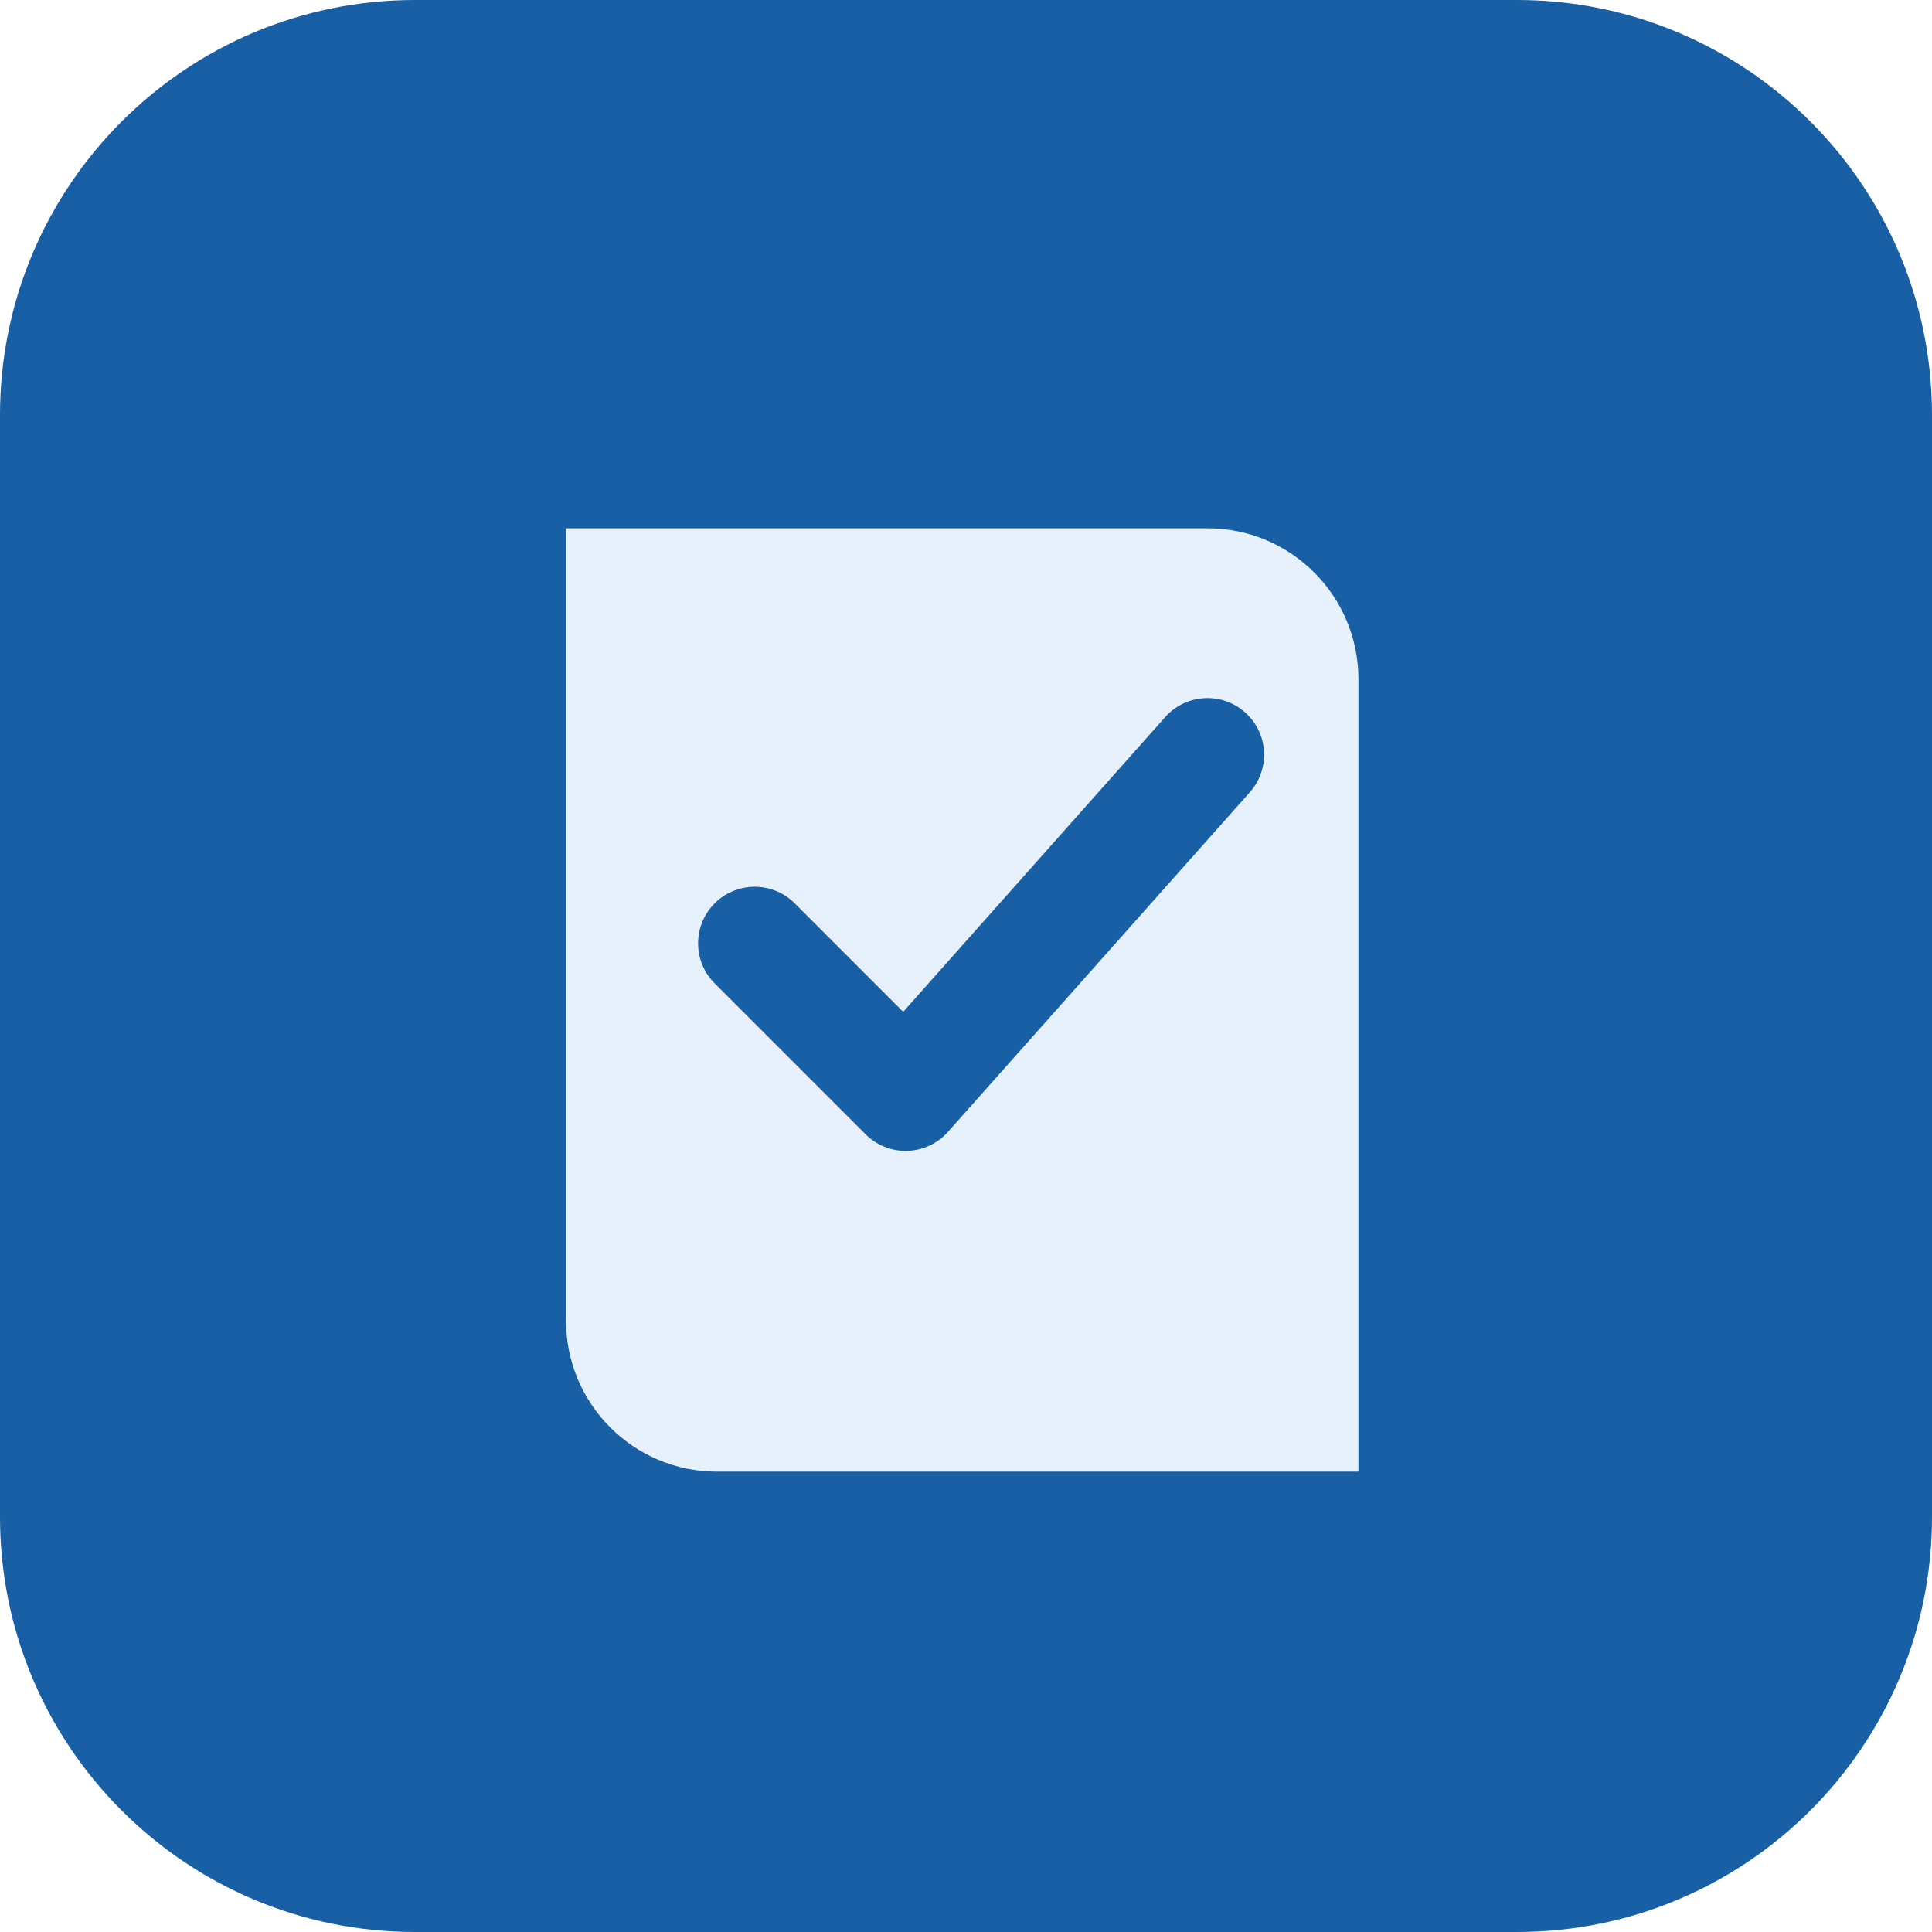
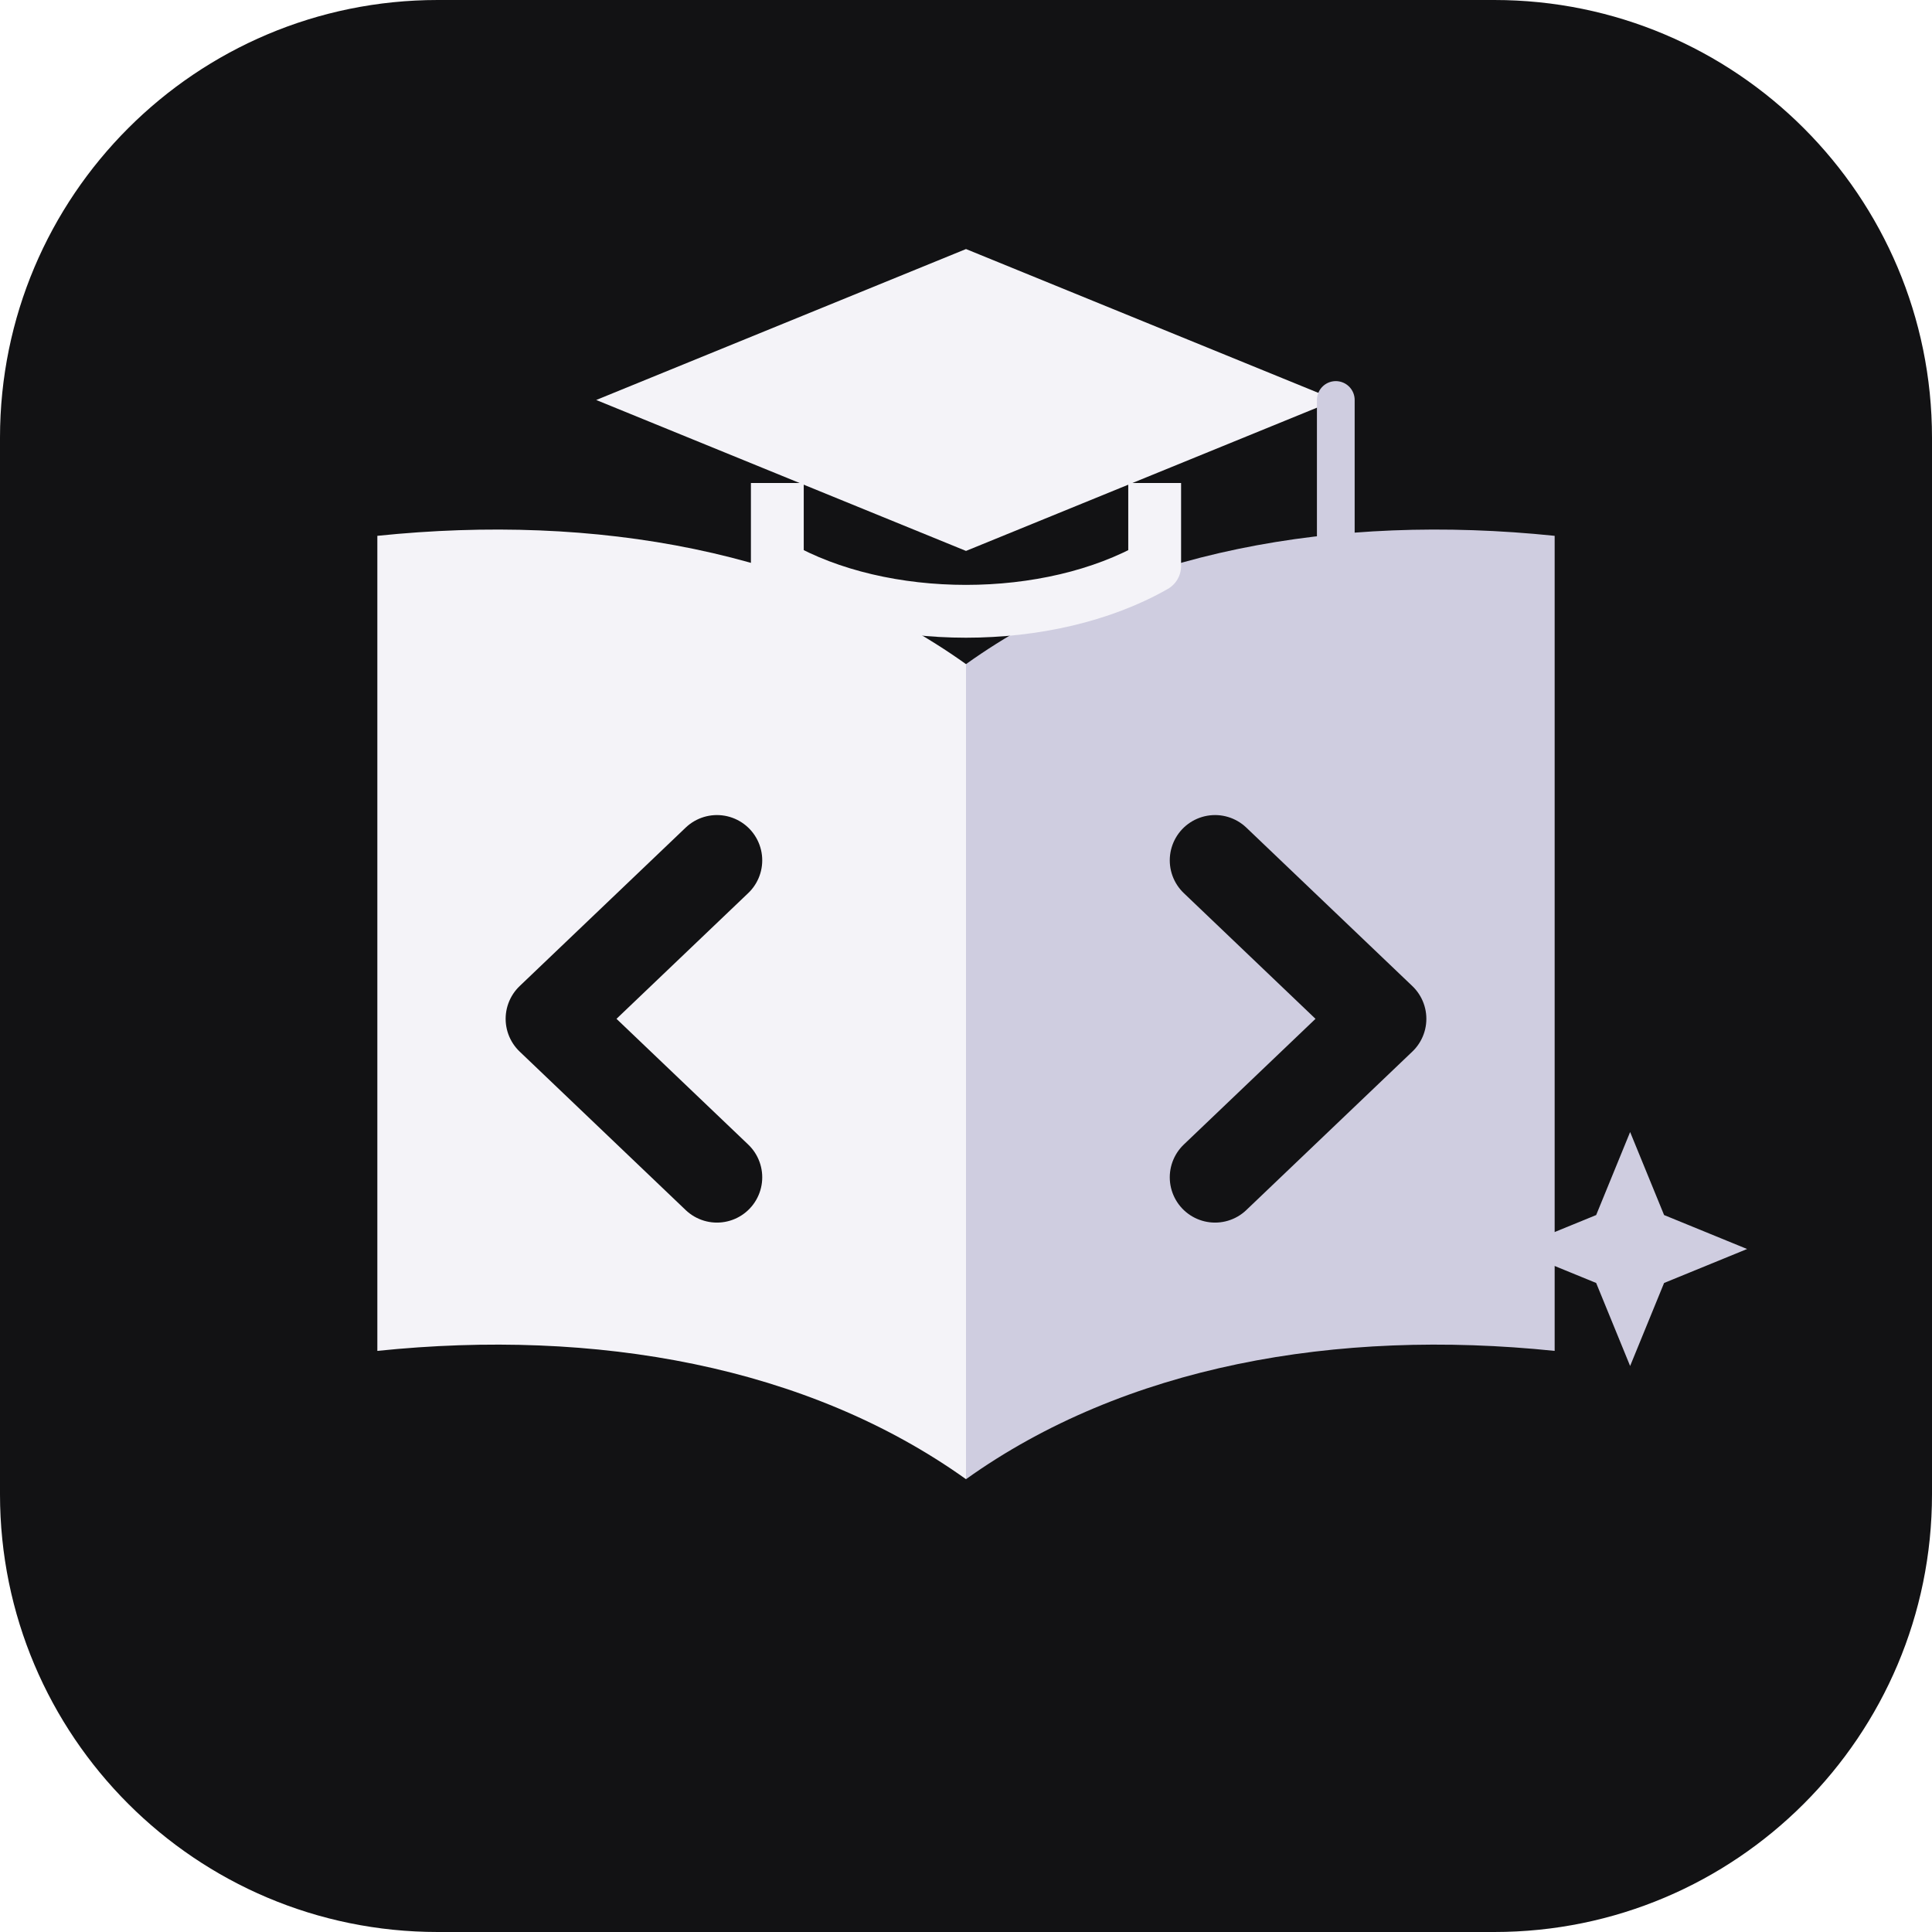
<svg xmlns="http://www.w3.org/2000/svg" viewBox="0 0 512 512">
-   <rect width="512" height="512" rx="110" fill="#185FA5" />
-   <path d="M150 140h170a40 40 0 0 1 40 40v210H190a40 40 0 0 1-40-40z" fill="#E6F1FB" />
-   <path d="M200 250l40 40 80-90" fill="none" stroke="#185FA5" stroke-width="30" stroke-linecap="round" stroke-linejoin="round" />
+   <rect width="512" height="512" rx="116" fill="#121214" />
+   <path d="M256 176 C214 146 158 136 100 142 V358 C158 352 214 362 256 392 Z" fill="#F4F3F8" />
+   <path d="M256 176 C298 146 354 136 412 142 V358 C354 352 298 362 256 392 Z" fill="#CFCDE0" />
+   <path d="M190 228 L146 270 L190 312" fill="none" stroke="#121214" stroke-width="24" stroke-linecap="round" stroke-linejoin="round" />
+   <path d="M322 228 L366 270 L322 312" fill="none" stroke="#121214" stroke-width="24" stroke-linecap="round" stroke-linejoin="round" />
+   <path d="M256 66 L354 106 L256 146 L158 106 Z" fill="#F4F3F8" />
+   <path d="M206 128 V150 C234 166 278 166 306 150 V128" fill="none" stroke="#F4F3F8" stroke-width="14" stroke-linejoin="round" />
+   <path d="M354 106 V146" stroke="#CFCDE0" stroke-width="10" stroke-linecap="round" />
+   <circle cx="354" cy="152" r="9" fill="#CFCDE0" />
+   <path d="M432 300 l9 22 22 9 -22 9 -9 22 -9 -22 -22 -9 22 -9 z" fill="#CFCDE0" />
</svg>
